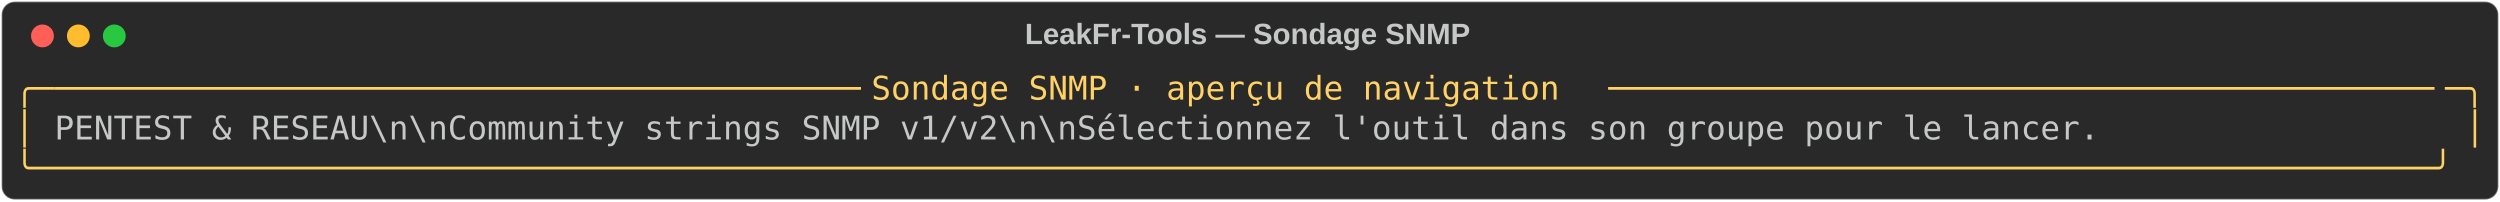
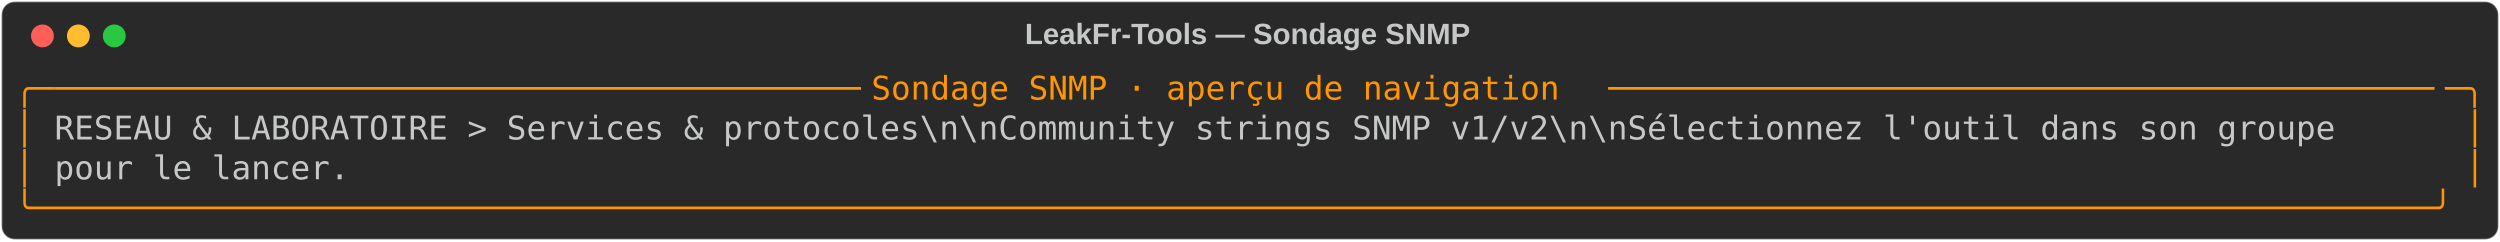
- <svg xmlns="http://www.w3.org/2000/svg" class="rich-terminal" viewBox="0 0 1531 123.2">
+ <svg xmlns="http://www.w3.org/2000/svg" class="rich-terminal" viewBox="0 0 1531 147.6">
  <style>

    @font-face {
        font-family: "Fira Code";
        src: local("FiraCode-Regular"),
                url("https://cdnjs.cloudflare.com/ajax/libs/firacode/6.2.0/woff2/FiraCode-Regular.woff2") format("woff2"),
                url("https://cdnjs.cloudflare.com/ajax/libs/firacode/6.2.0/woff/FiraCode-Regular.woff") format("woff");
        font-style: normal;
        font-weight: 400;
    }
    @font-face {
        font-family: "Fira Code";
        src: local("FiraCode-Bold"),
                url("https://cdnjs.cloudflare.com/ajax/libs/firacode/6.2.0/woff2/FiraCode-Bold.woff2") format("woff2"),
                url("https://cdnjs.cloudflare.com/ajax/libs/firacode/6.2.0/woff/FiraCode-Bold.woff") format("woff");
        font-style: bold;
        font-weight: 700;
    }

-     .terminal-1974970534-matrix {
+     .terminal-3145049246-matrix {
        font-family: Fira Code, monospace;
        font-size: 20px;
        line-height: 24.4px;
        font-variant-east-asian: full-width;
    }

-     .terminal-1974970534-title {
+     .terminal-3145049246-title {
        font-size: 18px;
        font-weight: bold;
        font-family: arial;
    }

-     .terminal-1974970534-r1 { fill: #ffd166 }
- .terminal-1974970534-r2 { fill: #c5c8c6 }
+     .terminal-3145049246-r1 { fill: #ff9500 }
+ .terminal-3145049246-r2 { fill: #c5c8c6 }
    </style>
  <defs>
-     <clipPath id="terminal-1974970534-clip-terminal">
-       <rect x="0" y="0" width="1511.8" height="72.2" />
+     <clipPath id="terminal-3145049246-clip-terminal">
+       <rect x="0" y="0" width="1511.8" height="96.6" />
    </clipPath>
-     <clipPath id="terminal-1974970534-line-0">
+     <clipPath id="terminal-3145049246-line-0">
      <rect x="0" y="1.5" width="1512.8" height="24.65" />
    </clipPath>
-     <clipPath id="terminal-1974970534-line-1">
+     <clipPath id="terminal-3145049246-line-1">
      <rect x="0" y="25.9" width="1512.8" height="24.65" />
    </clipPath>
+     <clipPath id="terminal-3145049246-line-2">
+       <rect x="0" y="50.3" width="1512.8" height="24.65" />
+     </clipPath>
  </defs>
-   <rect fill="#292929" stroke="rgba(255,255,255,0.35)" stroke-width="1" x="1" y="1" width="1529" height="121.2" rx="8" />
-   <text class="terminal-1974970534-title" fill="#c5c8c6" text-anchor="middle" x="764" y="27">LeakFr-Tools — Sondage SNMP</text>
+   <rect fill="#292929" stroke="rgba(255,255,255,0.35)" stroke-width="1" x="1" y="1" width="1529" height="145.6" rx="8" />
+   <text class="terminal-3145049246-title" fill="#c5c8c6" text-anchor="middle" x="764" y="27">LeakFr-Tools — Sondage SNMP</text>
  <g transform="translate(26,22)">
    <circle cx="0" cy="0" r="7" fill="#ff5f57" />
    <circle cx="22" cy="0" r="7" fill="#febc2e" />
    <circle cx="44" cy="0" r="7" fill="#28c840" />
  </g>
-   <g transform="translate(9, 41)" clip-path="url(#terminal-1974970534-clip-terminal)">
-     <g class="terminal-1974970534-matrix">
-       <text class="terminal-1974970534-r1" x="0" y="20" textLength="24.4" clip-path="url(#terminal-1974970534-line-0)">╭─</text>
-       <text class="terminal-1974970534-r1" x="24.4" y="20" textLength="500.2" clip-path="url(#terminal-1974970534-line-0)">─────────────────────────────────────────</text>
-       <text class="terminal-1974970534-r1" x="524.6" y="20" textLength="451.4" clip-path="url(#terminal-1974970534-line-0)"> Sondage SNMP · aperçu de navigation </text>
-       <text class="terminal-1974970534-r1" x="976" y="20" textLength="512.4" clip-path="url(#terminal-1974970534-line-0)">──────────────────────────────────────────</text>
-       <text class="terminal-1974970534-r1" x="1488.4" y="20" textLength="24.4" clip-path="url(#terminal-1974970534-line-0)">─╮</text>
-       <text class="terminal-1974970534-r2" x="1512.8" y="20" textLength="12.2" clip-path="url(#terminal-1974970534-line-0)">
+   <g transform="translate(9, 41)" clip-path="url(#terminal-3145049246-clip-terminal)">
+     <g class="terminal-3145049246-matrix">
+       <text class="terminal-3145049246-r1" x="0" y="20" textLength="24.4" clip-path="url(#terminal-3145049246-line-0)">╭─</text>
+       <text class="terminal-3145049246-r1" x="24.4" y="20" textLength="500.2" clip-path="url(#terminal-3145049246-line-0)">─────────────────────────────────────────</text>
+       <text class="terminal-3145049246-r1" x="524.6" y="20" textLength="451.4" clip-path="url(#terminal-3145049246-line-0)"> Sondage SNMP · aperçu de navigation </text>
+       <text class="terminal-3145049246-r1" x="976" y="20" textLength="512.4" clip-path="url(#terminal-3145049246-line-0)">──────────────────────────────────────────</text>
+       <text class="terminal-3145049246-r1" x="1488.4" y="20" textLength="24.4" clip-path="url(#terminal-3145049246-line-0)">─╮</text>
+       <text class="terminal-3145049246-r2" x="1512.8" y="20" textLength="12.2" clip-path="url(#terminal-3145049246-line-0)">
</text>
-       <text class="terminal-1974970534-r1" x="0" y="44.4" textLength="12.2" clip-path="url(#terminal-1974970534-line-1)">│</text>
-       <text class="terminal-1974970534-r2" x="24.4" y="44.4" textLength="1268.8" clip-path="url(#terminal-1974970534-line-1)">PENTEST &amp; RESEAU\n\nCommunity strings SNMP v1/v2\n\nSélectionnez l'outil dans son groupe pour le lancer.</text>
-       <text class="terminal-1974970534-r1" x="1500.6" y="44.4" textLength="12.2" clip-path="url(#terminal-1974970534-line-1)">│</text>
-       <text class="terminal-1974970534-r2" x="1512.8" y="44.4" textLength="12.2" clip-path="url(#terminal-1974970534-line-1)">
+       <text class="terminal-3145049246-r1" x="0" y="44.4" textLength="12.2" clip-path="url(#terminal-3145049246-line-1)">│</text>
+       <text class="terminal-3145049246-r2" x="24.4" y="44.4" textLength="1427.4" clip-path="url(#terminal-3145049246-line-1)">RESEAU &amp; LABORATOIRE &gt; Services &amp; protocoles\n\nCommunity strings SNMP v1/v2\n\nSélectionnez l'outil dans son groupe </text>
+       <text class="terminal-3145049246-r1" x="1500.6" y="44.4" textLength="12.2" clip-path="url(#terminal-3145049246-line-1)">│</text>
+       <text class="terminal-3145049246-r2" x="1512.8" y="44.4" textLength="12.2" clip-path="url(#terminal-3145049246-line-1)">
</text>
-       <text class="terminal-1974970534-r1" x="0" y="68.8" textLength="1512.8" clip-path="url(#terminal-1974970534-line-2)">╰──────────────────────────────────────────────────────────────────────────────────────────────────────────────────────────╯</text>
-       <text class="terminal-1974970534-r2" x="1512.8" y="68.8" textLength="12.2" clip-path="url(#terminal-1974970534-line-2)">
+       <text class="terminal-3145049246-r1" x="0" y="68.8" textLength="12.2" clip-path="url(#terminal-3145049246-line-2)">│</text>
+       <text class="terminal-3145049246-r2" x="24.4" y="68.8" textLength="183" clip-path="url(#terminal-3145049246-line-2)">pour le lancer.</text>
+       <text class="terminal-3145049246-r1" x="1500.6" y="68.8" textLength="12.2" clip-path="url(#terminal-3145049246-line-2)">│</text>
+       <text class="terminal-3145049246-r2" x="1512.8" y="68.8" textLength="12.2" clip-path="url(#terminal-3145049246-line-2)">
+ </text>
+       <text class="terminal-3145049246-r1" x="0" y="93.2" textLength="1512.8" clip-path="url(#terminal-3145049246-line-3)">╰──────────────────────────────────────────────────────────────────────────────────────────────────────────────────────────╯</text>
+       <text class="terminal-3145049246-r2" x="1512.8" y="93.2" textLength="12.2" clip-path="url(#terminal-3145049246-line-3)">
</text>
    </g>
  </g>
</svg>
